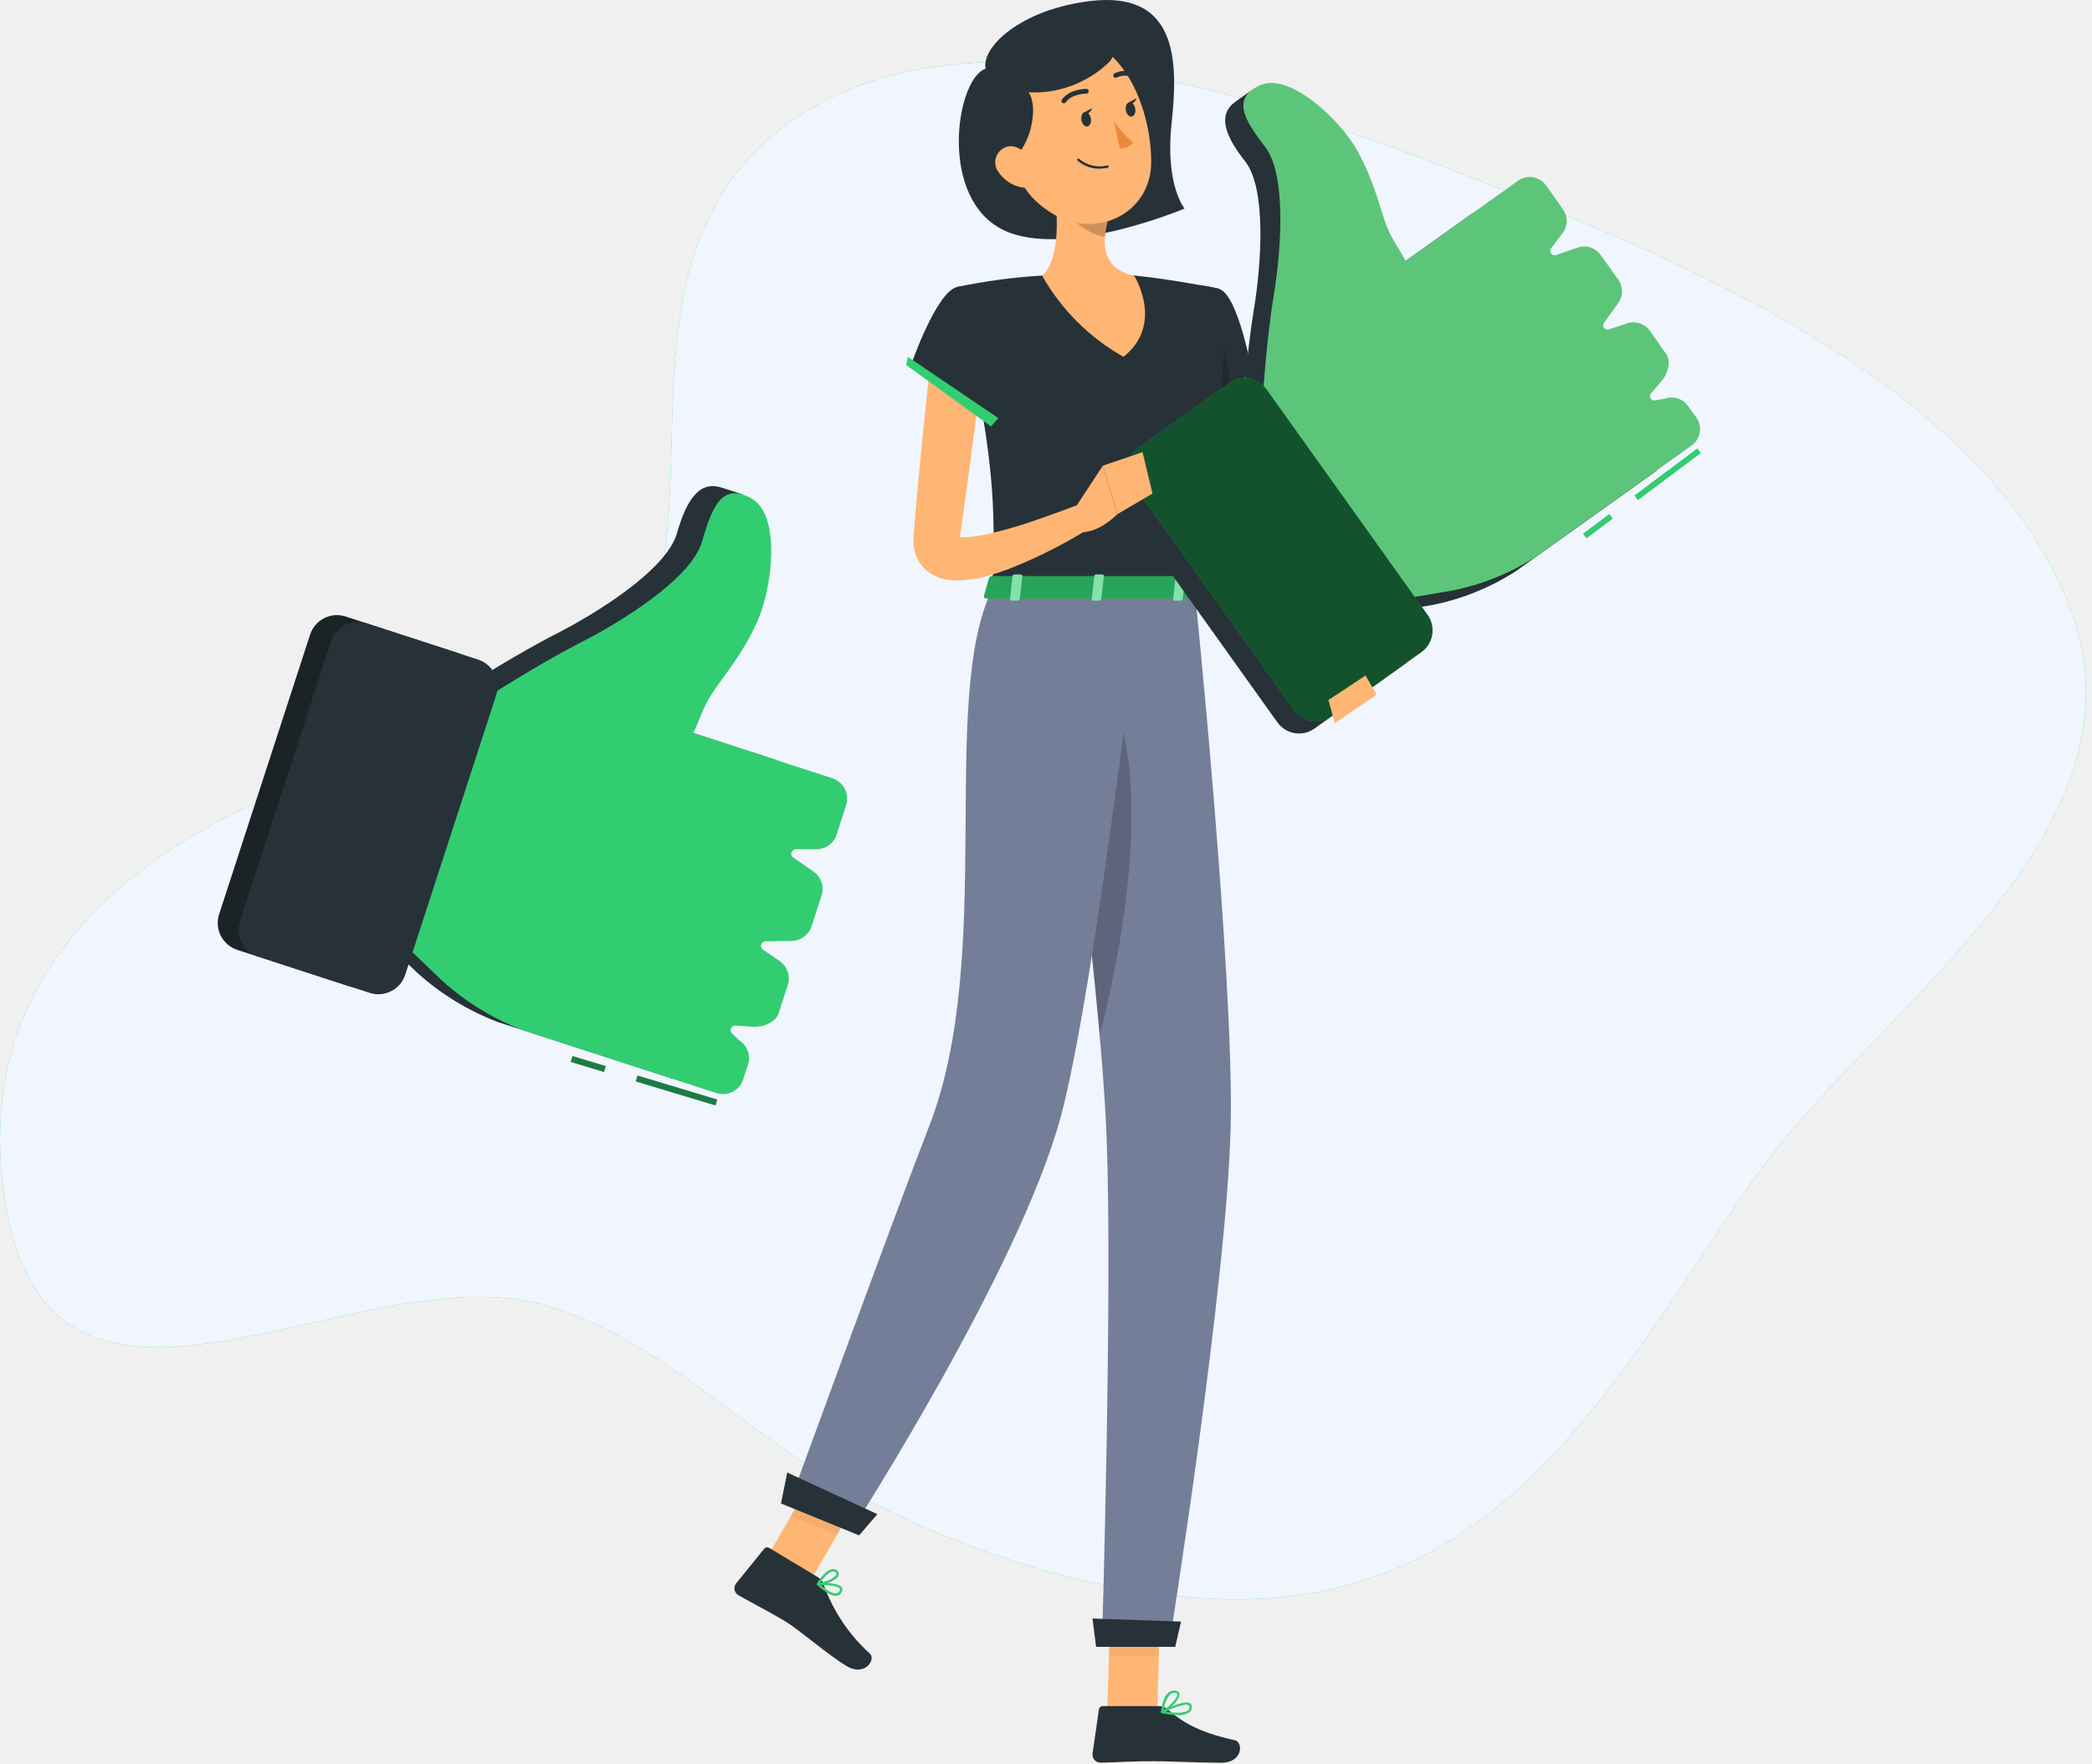
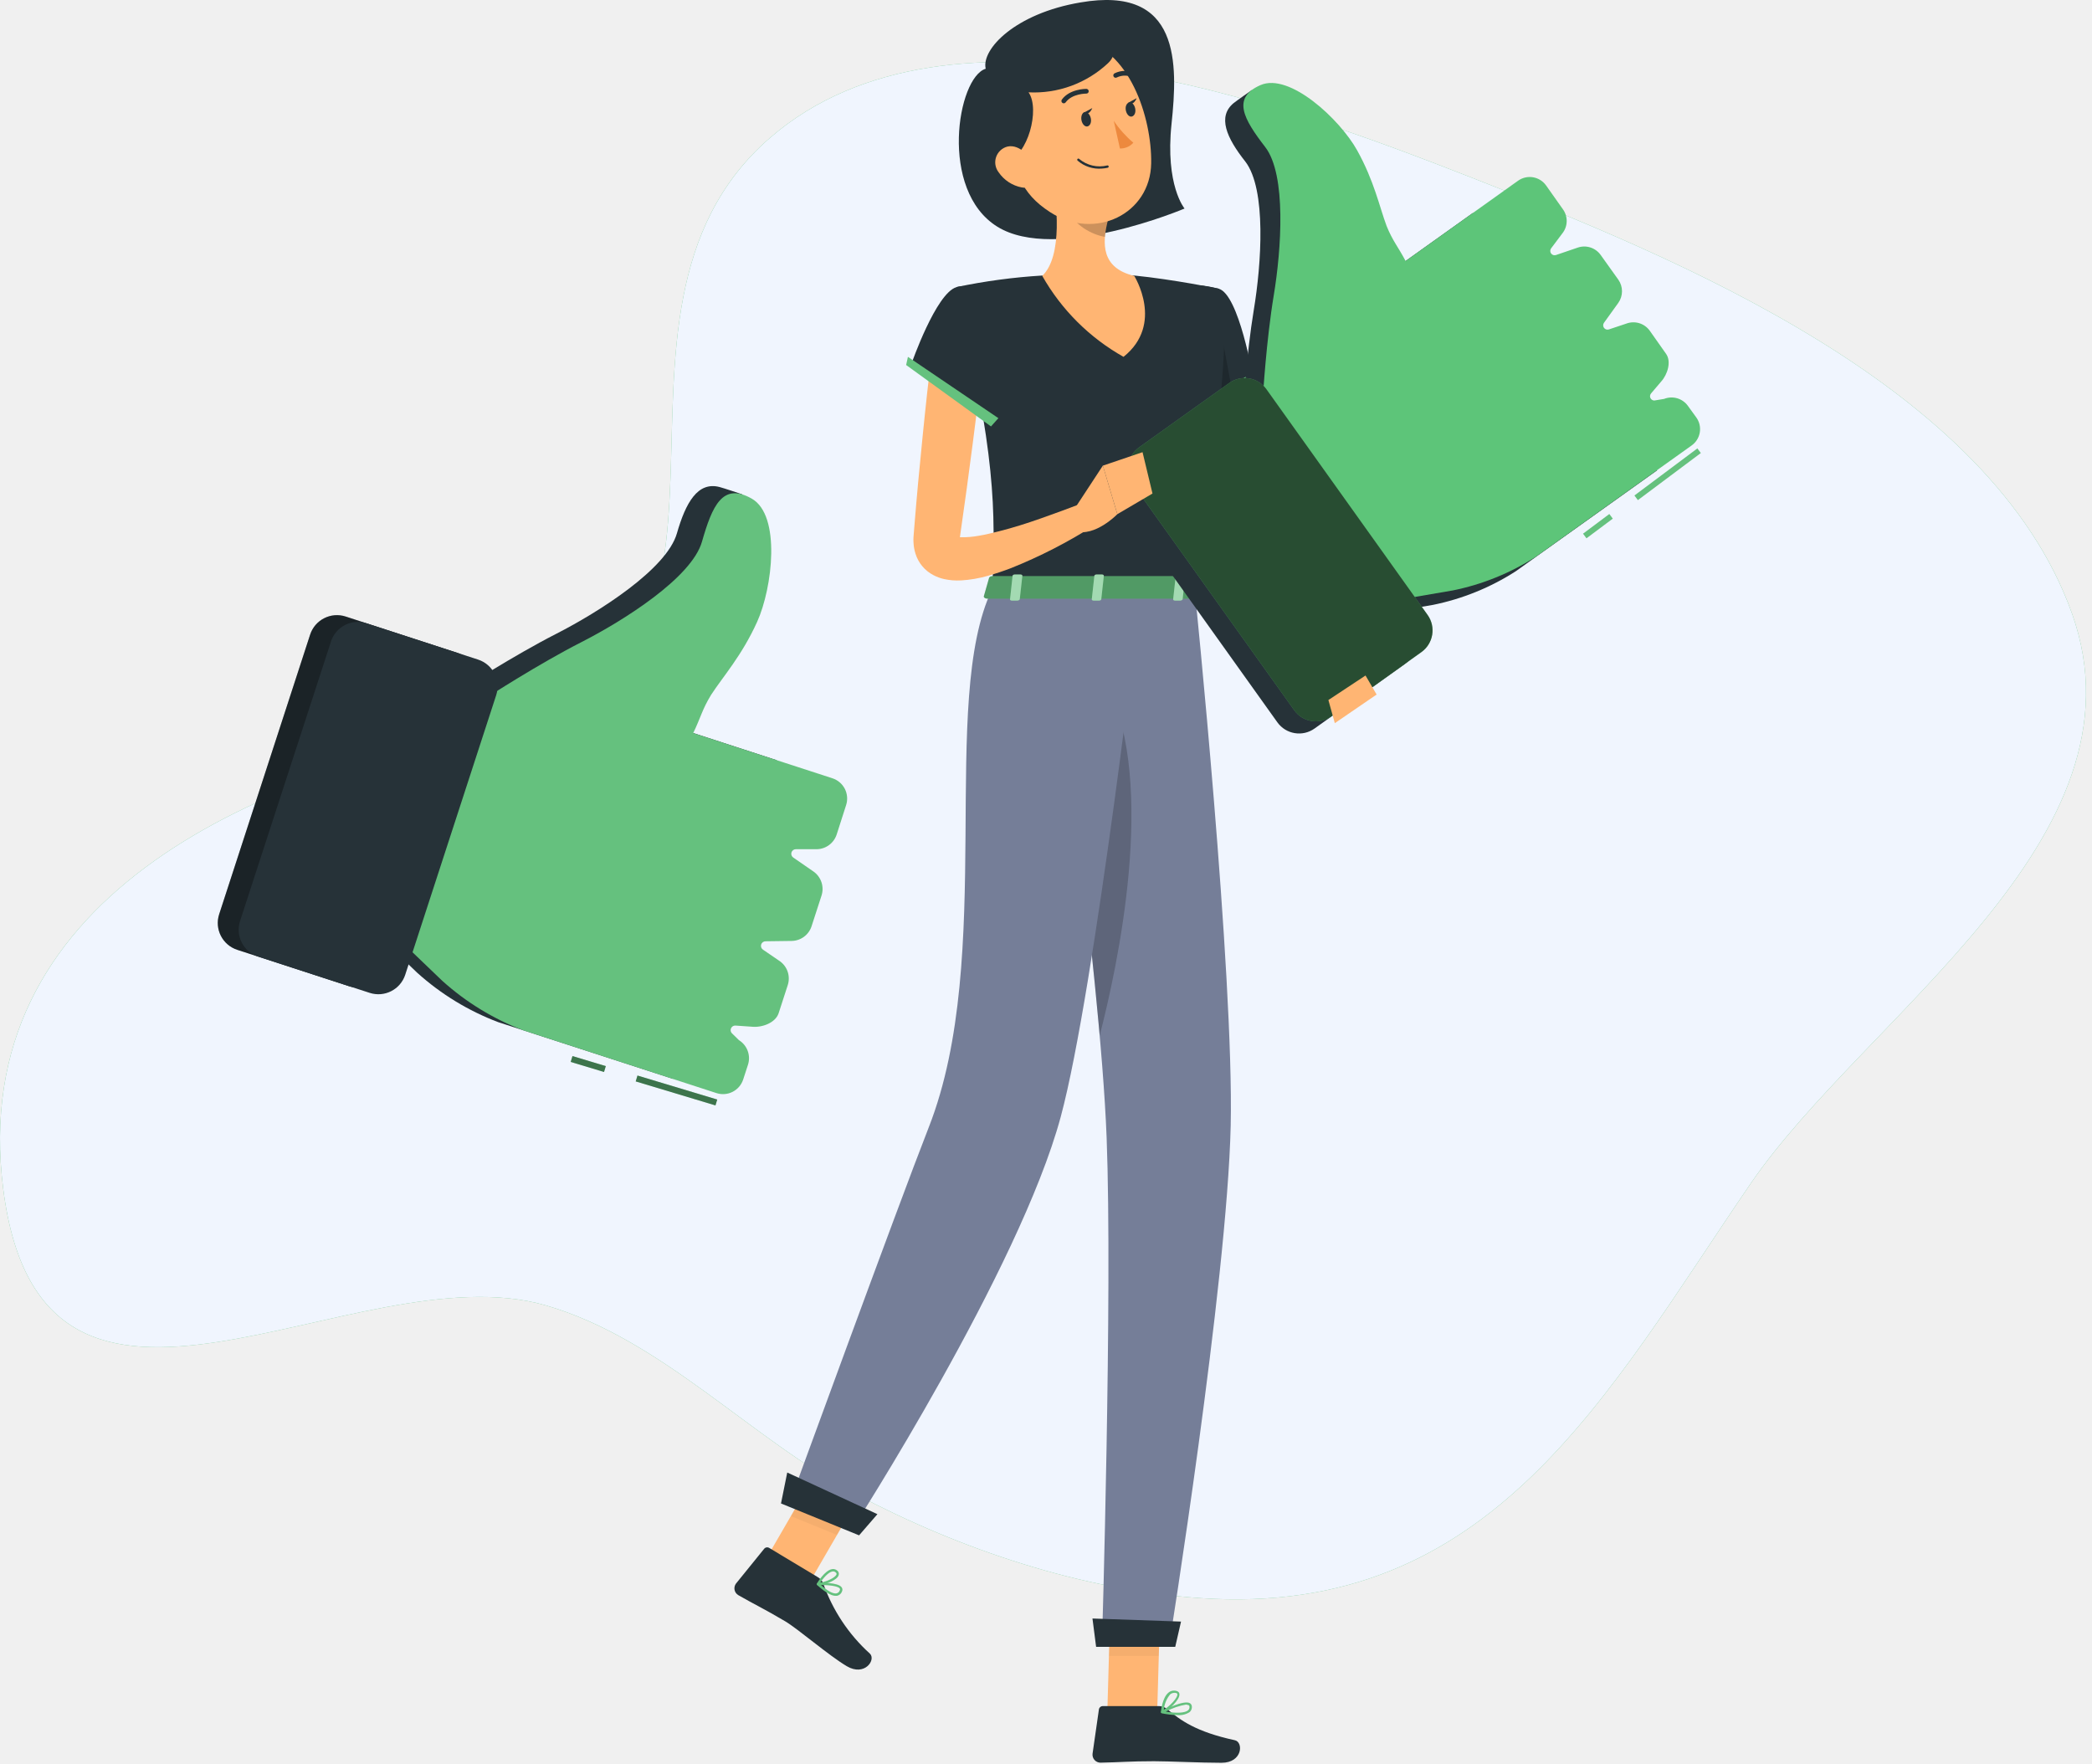
<svg xmlns="http://www.w3.org/2000/svg" width="338" height="285" viewBox="0 0 338 285" fill="none">
-   <path d="M88.136 210.892C106.856 216.282 121.306 232.462 138.306 241.432C155.306 250.402 174.706 256.892 193.956 258.202C241.066 261.422 259.656 225.102 282.866 191.202C301.326 164.202 347.756 135.532 334.776 99.142C321.636 62.292 270.966 41.712 237.776 28.702C207.116 16.702 153.626 -2.998 124.426 22.252C91.086 51.062 129.526 108.512 80.336 117.812C41.046 125.242 -5.474 145.232 0.526 192.142C6.886 241.872 57.236 201.982 88.136 210.892Z" fill="#32cd71" />
+   <path d="M88.136 210.892C106.856 216.282 121.306 232.462 138.306 241.432C155.306 250.402 174.706 256.892 193.956 258.202C241.066 261.422 259.656 225.102 282.866 191.202C301.326 164.202 347.756 135.532 334.776 99.142C321.636 62.292 270.966 41.712 237.776 28.702C207.116 16.702 153.626 -2.998 124.426 22.252C91.086 51.062 129.526 108.512 80.336 117.812C41.046 125.242 -5.474 145.232 0.526 192.142C6.886 241.872 57.236 201.982 88.136 210.892Z" fill="#65C17E" />
  <path d="M88.136 210.892C106.856 216.282 121.306 232.462 138.306 241.432C155.306 250.402 174.706 256.892 193.956 258.202C241.066 261.422 259.656 225.102 282.866 191.202C301.326 164.202 347.756 135.532 334.776 99.142C321.636 62.292 270.966 41.712 237.776 28.702C207.116 16.702 153.626 -2.998 124.426 22.252C91.086 51.062 129.526 108.512 80.336 117.812C41.046 125.242 -5.474 145.232 0.526 192.142C6.886 241.872 57.236 201.982 88.136 210.892Z" fill="#F0F5FE" />
  <path d="M50.106 102.539L35.411 147.711C34.632 150.107 35.942 152.68 38.337 153.459L56.351 159.319C58.746 160.098 61.319 158.788 62.099 156.393L76.793 111.221C77.573 108.825 76.263 106.252 73.867 105.473L55.853 99.613C53.458 98.834 50.885 100.144 50.106 102.539Z" fill="#263238" />
  <path opacity="0.3" d="M50.106 102.539L35.411 147.711C34.632 150.107 35.942 152.68 38.337 153.459L56.351 159.319C58.746 160.098 61.319 158.788 62.099 156.393L76.793 111.221C77.573 108.825 76.263 106.252 73.867 105.473L55.853 99.613C53.458 98.834 50.885 100.144 50.106 102.539Z" fill="black" />
  <path d="M125.49 122.82L107.949 117.11L108.622 117.325C109.836 114.82 109.388 113.287 110.846 110.914C112.715 108.026 115.789 104.624 118.275 99.129C120.144 95.017 119.901 79.859 119.901 79.859C119.901 79.859 116.845 78.831 116.275 78.691C112.734 77.756 110.79 81.205 109.369 86.167C107.715 91.933 96.828 98.849 89.837 102.419C82.847 105.989 74.726 111.259 74.679 111.297L61.895 151.875L67.408 157.164C71.236 160.614 75.673 163.32 80.492 165.145L108.734 174.304L125.49 122.82Z" fill="#263238" />
-   <path d="M136.703 130.081C136.843 129.652 136.897 129.199 136.862 128.748C136.827 128.298 136.704 127.859 136.499 127.456C136.294 127.053 136.012 126.695 135.669 126.401C135.325 126.108 134.927 125.885 134.498 125.745L112.003 118.437C113.218 115.932 113.443 114.624 114.9 112.25C116.77 109.362 119.844 105.961 122.33 100.466C124.816 94.97 126.199 83.27 121.47 80.569C116.741 77.868 115.069 81.747 113.415 87.522C111.76 93.298 100.882 100.204 93.883 103.774C86.883 107.344 78.781 112.624 78.734 112.624L65.949 153.183L71.463 158.472C75.292 161.923 79.728 164.632 84.547 166.463L115.742 176.602C116.171 176.744 116.624 176.799 117.075 176.764C117.526 176.73 117.965 176.607 118.368 176.402C118.771 176.197 119.13 175.914 119.423 175.57C119.717 175.226 119.939 174.827 120.078 174.397L120.844 172.042C121.085 171.31 121.072 170.518 120.807 169.794C120.543 169.07 120.042 168.456 119.386 168.051L118.34 167.023C118.213 166.928 118.12 166.795 118.075 166.643C118.03 166.491 118.036 166.328 118.09 166.18C118.145 166.031 118.246 165.903 118.378 165.816C118.51 165.729 118.667 165.687 118.826 165.696L121.508 165.883C123.115 166.042 125.246 165.276 125.788 163.743L127.274 159.164C127.51 158.44 127.5 157.659 127.245 156.942C126.989 156.225 126.503 155.613 125.863 155.202L123.265 153.426C123.136 153.337 123.038 153.209 122.987 153.061C122.935 152.913 122.932 152.752 122.978 152.603C123.024 152.453 123.116 152.321 123.242 152.227C123.367 152.133 123.519 152.082 123.676 152.08L127.9 152.024C128.618 152.014 129.315 151.78 129.893 151.355C130.471 150.929 130.902 150.333 131.124 149.65L132.731 144.697C132.961 143.993 132.957 143.234 132.721 142.533C132.486 141.831 132.031 141.223 131.423 140.8L128.162 138.548C128.032 138.458 127.934 138.33 127.883 138.181C127.832 138.032 127.83 137.871 127.876 137.72C127.923 137.57 128.017 137.439 128.144 137.345C128.271 137.252 128.425 137.202 128.582 137.202H131.76C132.51 137.233 133.251 137.018 133.868 136.59C134.486 136.161 134.946 135.543 135.18 134.829L136.703 130.081Z" fill="#32cd71" />
+   <path d="M136.703 130.081C136.843 129.652 136.897 129.199 136.862 128.748C136.827 128.298 136.704 127.859 136.499 127.456C136.294 127.053 136.012 126.695 135.669 126.401C135.325 126.108 134.927 125.885 134.498 125.745L112.003 118.437C113.218 115.932 113.443 114.624 114.9 112.25C116.77 109.362 119.844 105.961 122.33 100.466C124.816 94.97 126.199 83.27 121.47 80.569C116.741 77.868 115.069 81.747 113.415 87.522C111.76 93.298 100.882 100.204 93.883 103.774C86.883 107.344 78.781 112.624 78.734 112.624L65.949 153.183L71.463 158.472C75.292 161.923 79.728 164.632 84.547 166.463L115.742 176.602C116.171 176.744 116.624 176.799 117.075 176.764C117.526 176.73 117.965 176.607 118.368 176.402C118.771 176.197 119.13 175.914 119.423 175.57C119.717 175.226 119.939 174.827 120.078 174.397L120.844 172.042C121.085 171.31 121.072 170.518 120.807 169.794C120.543 169.07 120.042 168.456 119.386 168.051L118.34 167.023C118.213 166.928 118.12 166.795 118.075 166.643C118.03 166.491 118.036 166.328 118.09 166.18C118.145 166.031 118.246 165.903 118.378 165.816C118.51 165.729 118.667 165.687 118.826 165.696L121.508 165.883C123.115 166.042 125.246 165.276 125.788 163.743L127.274 159.164C127.51 158.44 127.5 157.659 127.245 156.942C126.989 156.225 126.503 155.613 125.863 155.202L123.265 153.426C123.136 153.337 123.038 153.209 122.987 153.061C122.935 152.913 122.932 152.752 122.978 152.603C123.024 152.453 123.116 152.321 123.242 152.227C123.367 152.133 123.519 152.082 123.676 152.08L127.9 152.024C128.618 152.014 129.315 151.78 129.893 151.355C130.471 150.929 130.902 150.333 131.124 149.65L132.731 144.697C132.961 143.993 132.957 143.234 132.721 142.533C132.486 141.831 132.031 141.223 131.423 140.8L128.162 138.548C128.032 138.458 127.934 138.33 127.883 138.181C127.832 138.032 127.83 137.871 127.876 137.72C127.923 137.57 128.017 137.439 128.144 137.345C128.271 137.252 128.425 137.202 128.582 137.202H131.76C132.51 137.233 133.251 137.018 133.868 136.59C134.486 136.161 134.946 135.543 135.18 134.829L136.703 130.081Z" fill="#65C17E" />
  <path d="M53.481 103.632L38.786 148.805C38.007 151.2 39.317 153.773 41.712 154.552L59.726 160.412C62.121 161.191 64.694 159.881 65.473 157.486L80.168 112.314C80.948 109.918 79.638 107.345 77.242 106.566L59.228 100.706C56.833 99.927 54.26 101.237 53.481 103.632Z" fill="#263238" />
-   <path d="M92.493 170.625L92.207 171.573L97.594 173.195L97.88 172.246L92.493 170.625Z" fill="#32cd71" />
+   <path d="M92.493 170.625L92.207 171.573L97.594 173.195L97.88 172.246L92.493 170.625Z" fill="#65C17E" />
  <path opacity="0.4" d="M92.493 170.625L92.207 171.573L97.594 173.195L97.88 172.246L92.493 170.625Z" fill="black" />
-   <path d="M102.996 173.77L102.711 174.719L115.597 178.597L115.883 177.648L102.996 173.77Z" fill="#32cd71" />
+   <path d="M102.996 173.77L102.711 174.719L115.597 178.597L115.883 177.648L102.996 173.77Z" fill="#65C17E" />
  <path opacity="0.4" d="M102.996 173.77L102.711 174.719L115.597 178.597L115.883 177.648L102.996 173.77Z" fill="black" />
  <path d="M159.256 11.105C154.676 12.516 151.658 30.73 161.125 36.618C170.592 42.505 191.385 33.693 191.385 33.693C191.385 33.693 188.236 29.955 189.282 20.02C190.31 10.292 190.731 -2.408 174.563 0.395C164.022 2.171 158.527 7.956 159.256 11.105Z" fill="#263238" />
  <path d="M199.481 55.935C199.696 58.215 199.967 60.71 200.313 63.093C200.659 65.477 201.014 67.906 201.49 70.28C202.375 74.993 203.625 79.63 205.228 84.149L205.855 85.793C205.967 86.092 206.042 86.242 206.135 86.466C206.228 86.691 206.35 86.896 206.462 87.12C206.982 88.077 207.566 88.998 208.21 89.877C209.625 91.794 211.141 93.635 212.752 95.391C214.368 97.204 216.06 98.989 217.807 100.737C219.555 102.484 221.331 104.251 223.097 105.961L220.592 109.185C216.275 106.372 212.168 103.248 208.303 99.84C206.313 98.096 204.44 96.222 202.696 94.232C201.758 93.161 200.902 92.021 200.135 90.821C199.939 90.485 199.743 90.176 199.556 89.821C199.369 89.466 199.154 89.074 199.042 88.793L198.219 86.924C197.163 84.488 196.252 81.992 195.491 79.448C194.687 76.943 194.089 74.401 193.519 71.859C192.949 69.317 192.481 66.766 192.117 64.206C191.752 61.645 191.435 59.112 191.285 56.383L199.481 55.935Z" fill="#FFB573" />
  <path d="M196.871 46.636C200.189 47.477 202.478 61.14 202.478 61.14L189.843 69.775C189.843 69.775 184.619 53.58 187.171 49.935C189.843 46.132 192.021 45.403 196.871 46.636Z" fill="#263238" />
  <path opacity="0.2" d="M196.571 49.683L199.122 63.458L193.973 66.944L196.571 49.683Z" fill="black" />
-   <path d="M189.115 71.177L203.385 60.953L203.096 59.636L188.152 69.682L189.115 71.177Z" fill="#32cd71" />
+   <path d="M189.115 71.177L203.385 60.953L203.096 59.636L188.152 69.682L189.115 71.177Z" fill="#65C17E" />
  <path d="M178.91 276.58H186.966L187.499 257.927H179.443L178.91 276.58Z" fill="#FFB573" />
  <path d="M123.203 252.842L130.661 255.88L140.109 239.591L132.651 236.544L123.203 252.842Z" fill="#FFB573" />
  <path d="M132.06 254.768L124.285 250.095C124.153 250.011 123.994 249.98 123.84 250.008C123.686 250.036 123.548 250.12 123.453 250.244L118.911 255.852C118.804 255.996 118.727 256.161 118.688 256.336C118.648 256.512 118.646 256.693 118.681 256.87C118.716 257.046 118.788 257.213 118.892 257.36C118.997 257.506 119.13 257.629 119.285 257.721C122.023 259.291 123.425 259.908 126.846 261.936C128.958 263.188 133.901 267.477 136.808 269.197C139.714 270.916 141.574 268.15 140.546 267.169C137.118 264.068 134.522 260.158 132.995 255.796C132.814 255.354 132.483 254.99 132.06 254.768Z" fill="#263238" />
  <path d="M187.239 275.645H178.192C178.036 275.642 177.883 275.696 177.764 275.798C177.645 275.899 177.568 276.041 177.547 276.197L176.519 283.355C176.5 283.536 176.518 283.719 176.574 283.892C176.63 284.065 176.722 284.224 176.844 284.359C176.966 284.494 177.114 284.602 177.281 284.675C177.447 284.749 177.627 284.786 177.809 284.785C180.958 284.729 182.482 284.551 186.463 284.551C188.911 284.551 193.939 284.804 197.36 284.804C200.78 284.804 200.92 281.458 199.509 281.159C193.201 279.795 190.715 277.925 188.584 276.14C188.209 275.82 187.732 275.644 187.239 275.645Z" fill="#263238" />
  <g opacity="0.2">
    <path opacity="0.2" d="M187.496 257.927L187.216 267.543H179.16L179.441 257.927H187.496Z" fill="black" />
    <path opacity="0.2" d="M132.648 236.553L140.105 239.6L135.227 247.992L127.77 244.946L132.648 236.553Z" fill="black" />
  </g>
  <path d="M196.869 46.636C196.869 46.636 200.701 47.982 193.019 95.232H160.31C160.861 81.915 160.88 73.738 154.516 46.384C159.093 45.423 163.734 44.798 168.403 44.515C173.35 44.164 178.315 44.164 183.262 44.515C189.626 45.15 196.869 46.636 196.869 46.636Z" fill="#263238" />
  <path d="M169.871 27.843C170.806 32.627 171.74 41.384 168.395 44.571C171.499 50.046 176.039 54.569 181.525 57.654C188.16 52.355 183.254 44.571 183.254 44.571C177.918 43.3 178.058 39.347 178.983 35.627L169.871 27.843Z" fill="#FFB573" />
  <path opacity="0.2" d="M173.584 31.02L178.986 35.627C178.757 36.491 178.604 37.373 178.528 38.263C176.49 37.973 173.285 36.235 172.855 34.02C172.649 32.973 173.416 31.515 173.584 31.02Z" fill="black" />
  <path d="M161.854 20.17C164.069 27.852 164.836 31.151 169.658 34.272C176.91 38.945 185.863 34.581 185.994 26.385C186.115 19.02 182.48 7.694 174.172 6.292C172.34 5.973 170.457 6.128 168.702 6.741C166.947 7.355 165.378 8.406 164.144 9.797C162.91 11.188 162.052 12.87 161.651 14.686C161.25 16.501 161.32 18.389 161.854 20.17Z" fill="#FFB573" />
  <path d="M166.181 14.918C168.106 17.665 165.984 25.198 162.826 25.908C160.293 26.431 158.919 22.254 158.471 20.572C158.36 20.145 158.338 19.7 158.405 19.264L159.237 13.824C159.353 13.055 159.741 12.352 160.33 11.843L166.265 6.722C166.718 6.33 167.271 6.071 167.863 5.974L176.274 4.582C176.886 4.479 177.515 4.553 178.087 4.797C178.59 5.009 179.033 5.345 179.373 5.773C179.713 6.201 179.94 6.708 180.033 7.247C180.126 7.786 180.082 8.339 179.905 8.857C179.729 9.374 179.425 9.839 179.021 10.208C177.307 11.816 175.287 13.061 173.081 13.87C170.874 14.68 168.528 15.036 166.181 14.918Z" fill="#263238" />
  <path d="M193.02 95.251C193.02 95.251 199.375 157.295 198.842 181.864C198.254 207.414 188.908 265.683 188.908 265.683H178.04C178.04 265.683 179.759 208.9 178.796 183.808C177.75 156.454 169.059 95.251 169.059 95.251H193.02Z" fill="#757E98" />
  <path d="M177.097 266.075H189.881L190.816 261.991L176.508 261.496L177.097 266.075Z" fill="#263238" />
  <path opacity="0.2" d="M178.907 110.689C186.944 126.848 180.515 156.342 177.674 167.304C176.216 150.828 173.767 130.689 171.852 115.904C173.066 107.531 175.197 103.279 178.907 110.689Z" fill="black" />
  <path d="M184.375 95.251C184.375 95.251 176.964 159.734 171.375 180.462C164.731 205.05 137.732 247.002 137.732 247.002L127.555 242.852C127.555 242.852 144.984 195.088 150.068 182.107C160.908 154.463 151.628 113.259 160.292 95.195L184.375 95.251Z" fill="#757E98" />
  <path d="M126.184 242.908L138.8 248.058L141.762 244.637L127.193 237.908L126.184 242.908Z" fill="#263238" />
  <path d="M174.741 19.479C174.881 20.105 175.33 20.544 175.741 20.413C176.152 20.282 176.376 19.731 176.236 19.095C176.096 18.46 175.648 18.021 175.236 18.114C174.825 18.208 174.601 18.843 174.741 19.479Z" fill="#263238" />
  <path d="M181.909 17.881C182.049 18.516 182.498 18.955 182.909 18.815C183.32 18.675 183.544 18.133 183.404 17.497C183.264 16.862 182.815 16.423 182.404 16.563C181.993 16.703 181.769 17.245 181.909 17.881Z" fill="#263238" />
  <path d="M182.227 16.637L183.647 15.862C183.647 15.862 183.133 17.226 182.227 16.637Z" fill="#263238" />
  <path d="M179.945 19.516C180.833 20.837 181.899 22.029 183.113 23.058C182.842 23.362 182.507 23.603 182.133 23.764C181.758 23.926 181.353 24.004 180.945 23.992L179.945 19.516Z" fill="#ED893E" />
  <path d="M178.041 27.235C178.356 27.217 178.668 27.173 178.976 27.104C179.025 27.091 179.068 27.06 179.096 27.017C179.123 26.973 179.134 26.921 179.125 26.871C179.12 26.847 179.109 26.824 179.095 26.804C179.081 26.784 179.063 26.767 179.042 26.754C179.021 26.741 178.998 26.732 178.974 26.728C178.95 26.724 178.925 26.725 178.901 26.73C178.114 26.924 177.293 26.93 176.503 26.746C175.714 26.562 174.98 26.195 174.359 25.674C174.342 25.656 174.322 25.642 174.3 25.632C174.277 25.622 174.253 25.617 174.228 25.617C174.203 25.617 174.179 25.622 174.157 25.632C174.134 25.642 174.114 25.656 174.097 25.674C174.062 25.711 174.043 25.759 174.043 25.81C174.043 25.86 174.062 25.909 174.097 25.945C174.634 26.415 175.26 26.771 175.938 26.992C176.615 27.214 177.331 27.297 178.041 27.235Z" fill="#263238" />
  <path d="M161.347 27.833C161.779 28.467 162.331 29.01 162.972 29.43C163.614 29.85 164.332 30.14 165.085 30.282C167.104 30.656 167.889 28.805 167.216 27.002C166.571 25.375 164.749 23.263 162.796 23.675C162.371 23.779 161.979 23.988 161.655 24.282C161.332 24.577 161.087 24.948 160.943 25.361C160.799 25.774 160.761 26.217 160.831 26.648C160.902 27.08 161.079 27.488 161.347 27.833Z" fill="#FFB573" />
  <path d="M171.751 16.675C171.829 16.699 171.911 16.698 171.988 16.673C172.065 16.648 172.133 16.599 172.181 16.535C173.218 15.105 175.489 15.123 175.508 15.123C175.558 15.125 175.608 15.116 175.655 15.098C175.702 15.08 175.745 15.053 175.782 15.018C175.818 14.983 175.847 14.942 175.868 14.896C175.888 14.85 175.899 14.8 175.901 14.75C175.901 14.649 175.862 14.552 175.792 14.479C175.723 14.405 175.628 14.362 175.527 14.357C175.415 14.357 172.826 14.357 171.564 16.086C171.534 16.126 171.512 16.172 171.5 16.221C171.487 16.27 171.485 16.321 171.493 16.37C171.501 16.42 171.519 16.468 171.545 16.51C171.572 16.553 171.607 16.59 171.648 16.619C171.677 16.646 171.713 16.666 171.751 16.675Z" fill="#263238" />
  <path d="M183.393 12.628C183.459 12.624 183.523 12.602 183.578 12.566C183.634 12.53 183.68 12.481 183.711 12.423C183.757 12.332 183.764 12.227 183.733 12.131C183.701 12.035 183.633 11.955 183.543 11.909C183.011 11.618 182.417 11.462 181.811 11.452C181.206 11.442 180.607 11.58 180.066 11.853C180.022 11.877 179.983 11.91 179.951 11.95C179.92 11.989 179.897 12.035 179.884 12.084C179.871 12.133 179.868 12.184 179.875 12.235C179.882 12.285 179.9 12.333 179.926 12.376C179.977 12.461 180.059 12.524 180.155 12.55C180.251 12.576 180.353 12.564 180.44 12.516C180.872 12.306 181.348 12.204 181.828 12.217C182.307 12.23 182.777 12.358 183.197 12.591C183.258 12.621 183.326 12.634 183.393 12.628Z" fill="#263238" />
-   <path d="M135.156 257.824H135.249C135.432 257.785 135.601 257.698 135.741 257.574C135.88 257.449 135.985 257.291 136.044 257.113C136.093 257.009 136.114 256.894 136.104 256.779C136.094 256.664 136.054 256.554 135.988 256.459C135.399 255.618 132.492 255.721 132.165 255.74C132.127 255.74 132.09 255.752 132.058 255.774C132.027 255.795 132.002 255.826 131.988 255.861C131.968 255.892 131.957 255.927 131.957 255.964C131.957 256 131.968 256.036 131.988 256.067C132.782 256.768 134.156 257.936 135.156 257.824ZM132.642 256.085C133.801 256.085 135.371 256.216 135.679 256.655C135.707 256.699 135.721 256.749 135.721 256.8C135.721 256.852 135.707 256.902 135.679 256.945C135.644 257.064 135.578 257.172 135.488 257.258C135.398 257.343 135.286 257.403 135.165 257.431C134.633 257.553 133.707 257.048 132.642 256.085Z" fill="#32cd71" />
-   <path d="M132.463 256.085C133.453 255.973 135.266 255.291 135.5 254.496C135.548 254.353 135.547 254.198 135.496 254.055C135.445 253.913 135.348 253.792 135.22 253.711C135.105 253.622 134.972 253.558 134.829 253.526C134.687 253.494 134.54 253.493 134.397 253.525C133.248 253.739 132.052 255.73 132.005 255.814C131.986 255.842 131.977 255.874 131.977 255.908C131.977 255.941 131.986 255.973 132.005 256.001C132.018 256.032 132.04 256.059 132.069 256.077C132.097 256.095 132.13 256.105 132.164 256.104L132.463 256.085ZM134.528 253.889C134.609 253.878 134.692 253.884 134.771 253.906C134.85 253.929 134.923 253.967 134.986 254.02C135.182 254.169 135.173 254.282 135.145 254.375C134.958 254.908 133.5 255.562 132.528 255.693C132.967 255.057 133.781 254.029 134.472 253.898L134.528 253.889Z" fill="#32cd71" />
-   <path d="M190.264 277.103C190.952 277.161 191.64 276.986 192.217 276.608C192.345 276.491 192.443 276.345 192.503 276.182C192.563 276.02 192.583 275.845 192.563 275.673C192.553 275.569 192.519 275.468 192.462 275.381C192.405 275.293 192.327 275.22 192.236 275.169C191.245 274.627 188.04 276.262 187.675 276.458C187.639 276.476 187.61 276.504 187.592 276.54C187.573 276.575 187.566 276.615 187.572 276.655C187.579 276.693 187.596 276.728 187.623 276.757C187.65 276.785 187.684 276.805 187.722 276.813C188.559 276.986 189.41 277.083 190.264 277.103ZM191.694 275.43C191.817 275.426 191.938 275.451 192.049 275.505C192.088 275.523 192.121 275.552 192.145 275.589C192.168 275.625 192.18 275.667 192.18 275.711C192.196 275.822 192.185 275.935 192.147 276.041C192.11 276.147 192.047 276.242 191.965 276.318C191.469 276.757 190.142 276.832 188.357 276.542C189.401 275.967 190.536 275.576 191.712 275.384L191.694 275.43Z" fill="#32cd71" />
-   <path d="M187.757 276.767C187.785 276.775 187.814 276.775 187.841 276.767C188.776 276.337 190.701 274.599 190.552 273.683C190.552 273.468 190.365 273.206 189.832 273.15C189.643 273.127 189.451 273.144 189.269 273.2C189.087 273.257 188.919 273.351 188.776 273.477C187.767 274.318 187.58 276.486 187.57 276.58C187.569 276.613 187.576 276.645 187.591 276.675C187.606 276.704 187.628 276.729 187.655 276.748C187.685 276.767 187.722 276.774 187.757 276.767ZM189.682 273.505H189.841C190.187 273.505 190.215 273.683 190.225 273.729C190.309 274.281 189.019 275.645 188.038 276.234C188.121 275.32 188.479 274.454 189.066 273.748C189.24 273.603 189.456 273.518 189.682 273.505Z" fill="#32cd71" />
+   <path d="M135.156 257.824H135.249C135.432 257.785 135.601 257.698 135.741 257.574C135.88 257.449 135.985 257.291 136.044 257.113C136.093 257.009 136.114 256.894 136.104 256.779C136.094 256.664 136.054 256.554 135.988 256.459C135.399 255.618 132.492 255.721 132.165 255.74C132.127 255.74 132.09 255.752 132.058 255.774C132.027 255.795 132.002 255.826 131.988 255.861C131.968 255.892 131.957 255.927 131.957 255.964C131.957 256 131.968 256.036 131.988 256.067C132.782 256.768 134.156 257.936 135.156 257.824ZM132.642 256.085C133.801 256.085 135.371 256.216 135.679 256.655C135.707 256.699 135.721 256.749 135.721 256.8C135.721 256.852 135.707 256.902 135.679 256.945C135.644 257.064 135.578 257.172 135.488 257.258C135.398 257.343 135.286 257.403 135.165 257.431C134.633 257.553 133.707 257.048 132.642 256.085Z" fill="#65C17E" />
+   <path d="M132.463 256.085C133.453 255.973 135.266 255.291 135.5 254.496C135.548 254.353 135.547 254.198 135.496 254.055C135.445 253.913 135.348 253.792 135.22 253.711C135.105 253.622 134.972 253.558 134.829 253.526C134.687 253.494 134.54 253.493 134.397 253.525C133.248 253.739 132.052 255.73 132.005 255.814C131.986 255.842 131.977 255.874 131.977 255.908C131.977 255.941 131.986 255.973 132.005 256.001C132.018 256.032 132.04 256.059 132.069 256.077C132.097 256.095 132.13 256.105 132.164 256.104L132.463 256.085ZM134.528 253.889C134.609 253.878 134.692 253.884 134.771 253.906C134.85 253.929 134.923 253.967 134.986 254.02C135.182 254.169 135.173 254.282 135.145 254.375C134.958 254.908 133.5 255.562 132.528 255.693C132.967 255.057 133.781 254.029 134.472 253.898L134.528 253.889Z" fill="#65C17E" />
+   <path d="M190.264 277.103C190.952 277.161 191.64 276.986 192.217 276.608C192.345 276.491 192.443 276.345 192.503 276.182C192.563 276.02 192.583 275.845 192.563 275.673C192.553 275.569 192.519 275.468 192.462 275.381C192.405 275.293 192.327 275.22 192.236 275.169C191.245 274.627 188.04 276.262 187.675 276.458C187.639 276.476 187.61 276.504 187.592 276.54C187.573 276.575 187.566 276.615 187.572 276.655C187.579 276.693 187.596 276.728 187.623 276.757C187.65 276.785 187.684 276.805 187.722 276.813C188.559 276.986 189.41 277.083 190.264 277.103ZM191.694 275.43C191.817 275.426 191.938 275.451 192.049 275.505C192.088 275.523 192.121 275.552 192.145 275.589C192.168 275.625 192.18 275.667 192.18 275.711C192.196 275.822 192.185 275.935 192.147 276.041C192.11 276.147 192.047 276.242 191.965 276.318C191.469 276.757 190.142 276.832 188.357 276.542C189.401 275.967 190.536 275.576 191.712 275.384L191.694 275.43Z" fill="#65C17E" />
+   <path d="M187.757 276.767C187.785 276.775 187.814 276.775 187.841 276.767C188.776 276.337 190.701 274.599 190.552 273.683C190.552 273.468 190.365 273.206 189.832 273.15C189.643 273.127 189.451 273.144 189.269 273.2C189.087 273.257 188.919 273.351 188.776 273.477C187.767 274.318 187.58 276.486 187.57 276.58C187.569 276.613 187.576 276.645 187.591 276.675C187.606 276.704 187.628 276.729 187.655 276.748C187.685 276.767 187.722 276.774 187.757 276.767ZM189.682 273.505H189.841C190.187 273.505 190.215 273.683 190.225 273.729C190.309 274.281 189.019 275.645 188.038 276.234C188.121 275.32 188.479 274.454 189.066 273.748C189.24 273.603 189.456 273.518 189.682 273.505Z" fill="#65C17E" />
  <path d="M175.059 18.236L176.479 17.46C176.479 17.46 175.965 18.824 175.059 18.236Z" fill="#263238" />
-   <path d="M159.816 93.326L158.975 96.26C158.863 96.485 159.134 96.718 159.507 96.718H193.151C193.45 96.718 193.693 96.569 193.712 96.391L194.001 93.457C194.001 93.261 193.768 93.083 193.45 93.083H160.349C160.246 93.075 160.144 93.094 160.051 93.136C159.958 93.179 159.877 93.244 159.816 93.326Z" fill="#32cd71" />
+   <path d="M159.816 93.326L158.975 96.26C158.863 96.485 159.134 96.718 159.507 96.718H193.151C193.45 96.718 193.693 96.569 193.712 96.391L194.001 93.457C194.001 93.261 193.768 93.083 193.45 93.083H160.349C160.246 93.075 160.144 93.094 160.051 93.136C159.958 93.179 159.877 93.244 159.816 93.326Z" fill="#65C17E" />
  <path opacity="0.2" d="M159.816 93.326L158.975 96.26C158.863 96.485 159.134 96.718 159.507 96.718H193.151C193.45 96.718 193.693 96.569 193.712 96.391L194.001 93.457C194.001 93.261 193.768 93.083 193.45 93.083H160.349C160.246 93.075 160.144 93.094 160.051 93.136C159.958 93.179 159.877 93.244 159.816 93.326Z" fill="black" />
-   <path d="M164.376 97.036H163.488C163.311 97.036 163.17 96.942 163.189 96.83L163.6 93.027C163.6 92.915 163.769 92.821 163.946 92.821H164.881C165.058 92.821 165.189 92.915 165.18 93.027L164.759 96.83C164.703 96.942 164.544 97.036 164.376 97.036Z" fill="#32cd71" />
+   <path d="M164.376 97.036H163.488C163.311 97.036 163.17 96.942 163.189 96.83L163.6 93.027C163.6 92.915 163.769 92.821 163.946 92.821H164.881C165.058 92.821 165.189 92.915 165.18 93.027L164.759 96.83C164.703 96.942 164.544 97.036 164.376 97.036Z" fill="#65C17E" />
  <path opacity="0.4" d="M164.376 97.036H163.488C163.311 97.036 163.17 96.942 163.189 96.83L163.6 93.027C163.6 92.915 163.769 92.821 163.946 92.821H164.881C165.058 92.821 165.189 92.915 165.18 93.027L164.759 96.83C164.703 96.942 164.544 97.036 164.376 97.036Z" fill="white" />
-   <path d="M190.684 97.036H189.842C189.665 97.036 189.534 96.942 189.543 96.83L189.964 93.027C189.964 92.915 190.132 92.821 190.31 92.821H191.188C191.366 92.821 191.506 92.915 191.487 93.027L191.076 96.83C191.02 96.942 190.861 97.036 190.684 97.036Z" fill="#32cd71" />
+   <path d="M190.684 97.036H189.842C189.665 97.036 189.534 96.942 189.543 96.83L189.964 93.027C189.964 92.915 190.132 92.821 190.31 92.821H191.188C191.366 92.821 191.506 92.915 191.487 93.027L191.076 96.83C191.02 96.942 190.861 97.036 190.684 97.036Z" fill="#65C17E" />
  <path opacity="0.4" d="M190.684 97.036H189.842C189.665 97.036 189.534 96.942 189.543 96.83L189.964 93.027C189.964 92.915 190.132 92.821 190.31 92.821H191.188C191.366 92.821 191.506 92.915 191.487 93.027L191.076 96.83C191.02 96.942 190.861 97.036 190.684 97.036Z" fill="white" />
-   <path d="M177.582 97.036H176.694C176.516 97.036 176.386 96.942 176.395 96.83L176.816 93.027C176.816 92.915 176.984 92.821 177.161 92.821H178.049C178.217 92.821 178.358 92.915 178.348 93.027L177.928 96.83C177.918 96.942 177.759 97.036 177.582 97.036Z" fill="#32cd71" />
+   <path d="M177.582 97.036H176.694C176.516 97.036 176.386 96.942 176.395 96.83L176.816 93.027C176.816 92.915 176.984 92.821 177.161 92.821H178.049C178.217 92.821 178.358 92.915 178.348 93.027L177.928 96.83C177.918 96.942 177.759 97.036 177.582 97.036Z" fill="#65C17E" />
  <path opacity="0.4" d="M177.582 97.036H176.694C176.516 97.036 176.386 96.942 176.395 96.83L176.816 93.027C176.816 92.915 176.984 92.821 177.161 92.821H178.049C178.217 92.821 178.358 92.915 178.348 93.027L177.928 96.83C177.918 96.942 177.759 97.036 177.582 97.036Z" fill="white" />
  <path d="M195.884 63.84L181.342 74.224C179.406 75.606 178.957 78.297 180.34 80.233L206.381 116.701C207.763 118.638 210.454 119.086 212.39 117.704L226.932 107.32C228.868 105.937 229.317 103.246 227.934 101.31L201.893 64.842C200.511 62.906 197.82 62.457 195.884 63.84Z" fill="#263238" />
  <path d="M237.989 34.394L223.821 44.505L224.363 44.113C223.139 41.786 221.728 41.309 220.747 38.833C219.607 35.786 218.737 31.562 215.962 26.59C213.887 22.852 202.252 14.553 202.252 14.553C202.252 14.553 199.757 16.301 199.327 16.647C196.664 18.834 198.159 22.254 201.196 26.095C204.654 30.581 203.794 42.721 202.579 50.029C201.364 57.337 200.822 66.458 200.822 66.504L224.419 98.942L231.522 97.728C236.278 96.764 240.813 94.922 244.895 92.298L267.735 75.99L237.989 34.394Z" fill="#263238" />
  <path d="M249.791 29.954C249.543 29.607 249.228 29.312 248.866 29.087C248.504 28.861 248.101 28.709 247.68 28.64C247.259 28.57 246.828 28.585 246.412 28.682C245.997 28.779 245.605 28.958 245.258 29.207L227.1 42.169C225.876 39.842 225.007 38.935 224.025 36.496C222.885 33.45 222.025 29.226 219.25 24.254C216.474 19.282 208.353 11.694 203.652 13.75C198.952 15.806 200.961 19.273 204.419 23.759C207.877 28.244 207.017 40.384 205.802 47.692C204.587 55 204.045 64.112 204.045 64.168L227.651 96.606L234.745 95.391C239.503 94.426 244.041 92.585 248.127 89.961L273.313 71.972C273.661 71.725 273.956 71.412 274.183 71.051C274.409 70.69 274.562 70.288 274.632 69.867C274.703 69.447 274.689 69.017 274.593 68.602C274.496 68.186 274.319 67.795 274.07 67.448L272.715 65.579C272.292 64.987 271.683 64.554 270.985 64.349C270.287 64.144 269.54 64.179 268.865 64.448L267.5 64.673C267.356 64.721 267.2 64.72 267.057 64.67C266.913 64.621 266.79 64.525 266.706 64.399C266.622 64.272 266.582 64.122 266.592 63.97C266.602 63.819 266.662 63.675 266.762 63.561L268.407 61.626C269.425 60.495 270.07 58.411 269.182 57.168L266.547 53.43C266.128 52.847 265.527 52.419 264.839 52.212C264.151 52.006 263.414 52.033 262.743 52.29L259.94 53.225C259.8 53.27 259.65 53.271 259.51 53.227C259.37 53.182 259.247 53.095 259.16 52.977C259.072 52.86 259.023 52.718 259.021 52.571C259.018 52.424 259.062 52.28 259.145 52.159L261.472 48.926C261.857 48.378 262.063 47.726 262.063 47.057C262.063 46.388 261.857 45.735 261.472 45.188L258.613 41.188C258.206 40.62 257.628 40.198 256.963 39.984C256.298 39.77 255.583 39.776 254.921 40.001L251.389 41.206C251.248 41.252 251.098 41.251 250.957 41.206C250.817 41.16 250.695 41.072 250.608 40.953C250.521 40.834 250.474 40.69 250.473 40.543C250.472 40.395 250.518 40.252 250.604 40.132L252.407 37.73C252.853 37.18 253.106 36.499 253.126 35.791C253.147 35.083 252.933 34.389 252.52 33.814L249.791 29.954Z" fill="#5DC579" />
-   <path d="M198.602 61.879L184.061 72.263C182.124 73.646 181.676 76.337 183.058 78.273L209.099 114.741C210.482 116.677 213.173 117.126 215.109 115.743L229.651 105.359C231.587 103.977 232.036 101.286 230.653 99.35L204.612 62.882C203.229 60.945 200.539 60.497 198.602 61.879Z" fill="#32cd71" />
+   <path d="M198.602 61.879L184.061 72.263C182.124 73.646 181.676 76.337 183.058 78.273L209.099 114.741C210.482 116.677 213.173 117.126 215.109 115.743L229.651 105.359C231.587 103.977 232.036 101.286 230.653 99.35L204.612 62.882C203.229 60.945 200.539 60.497 198.602 61.879Z" fill="#65C17E" />
  <path opacity="0.6" d="M198.602 61.879L184.061 72.263C182.124 73.646 181.676 76.337 183.058 78.273L209.099 114.741C210.482 116.677 213.173 117.126 215.109 115.743L229.651 105.359C231.587 103.977 232.036 101.286 230.653 99.35L204.612 62.882C203.229 60.945 200.539 60.497 198.602 61.879Z" fill="black" />
-   <path d="M260.016 83.045L255.766 86.225L256.325 86.973L260.576 83.794L260.016 83.045Z" fill="#32cd71" />
-   <path d="M274.241 72.448L264.07 80.054L264.63 80.802L274.801 73.196L274.241 72.448Z" fill="#32cd71" />
+   <path d="M260.016 83.045L255.766 86.225L256.325 86.973L260.576 83.794L260.016 83.045Z" fill="#65C17E" />
+   <path d="M274.241 72.448L264.07 80.054L264.63 80.802L274.801 73.196L274.241 72.448Z" fill="#65C17E" />
  <path d="M220.625 109.138L214.625 113.101L215.662 116.839L222.419 112.213L220.625 109.138Z" fill="#FFB573" />
  <path d="M173.414 82.504L178.19 75.224L180.526 83.074C180.526 83.074 176.9 86.812 173.685 85.822L173.414 82.504Z" fill="#FFB573" />
  <path d="M158.872 57.038C158.386 61.888 157.798 66.738 157.171 71.579C156.545 76.42 155.891 81.261 155.19 86.092L155.059 87.027L155.013 87.335C155.007 87.366 155.007 87.398 155.013 87.429C155.013 87.475 155.013 87.429 154.947 87.326C154.888 87.168 154.796 87.024 154.676 86.905C154.587 86.79 154.467 86.703 154.33 86.653C154.274 86.653 154.246 86.653 154.33 86.653C154.609 86.752 154.903 86.803 155.2 86.803C156.183 86.819 157.166 86.738 158.134 86.56C159.199 86.382 160.311 86.12 161.424 85.831C163.657 85.27 165.919 84.55 168.171 83.756C170.423 82.962 172.694 82.13 174.909 81.279L176.778 84.896C172.522 87.607 168.023 89.916 163.339 91.793C162.134 92.251 160.9 92.671 159.601 93.036C158.199 93.438 156.758 93.686 155.302 93.774C154.362 93.828 153.419 93.753 152.499 93.55C151.906 93.413 151.335 93.2 150.798 92.915C150.115 92.559 149.509 92.072 149.015 91.482C148.521 90.892 148.149 90.21 147.919 89.475C147.723 88.871 147.613 88.242 147.592 87.606C147.573 87.332 147.573 87.058 147.592 86.784L147.639 86.177L147.714 85.242C148.106 80.376 148.552 75.516 149.05 70.663C149.536 65.803 150.05 60.953 150.676 56.112L158.872 57.038Z" fill="#FFB573" />
  <path d="M154.508 46.403C151.227 47.403 147.293 58.682 147.293 58.682L160.003 67.776C160.003 67.776 164.675 58.355 163.264 54.122C161.806 49.702 158.246 45.263 154.508 46.403Z" fill="#263238" />
-   <path d="M160.112 68.897L146.402 58.972L146.692 57.654L161.308 67.561L160.112 68.897Z" fill="#32cd71" />
+   <path d="M160.112 68.897L146.402 58.972L146.692 57.654L161.308 67.561L160.112 68.897Z" fill="#65C17E" />
  <path d="M184.598 73.056L186.206 79.738L180.524 83.074L178.188 75.233L184.598 73.056Z" fill="#FFB573" />
</svg>
